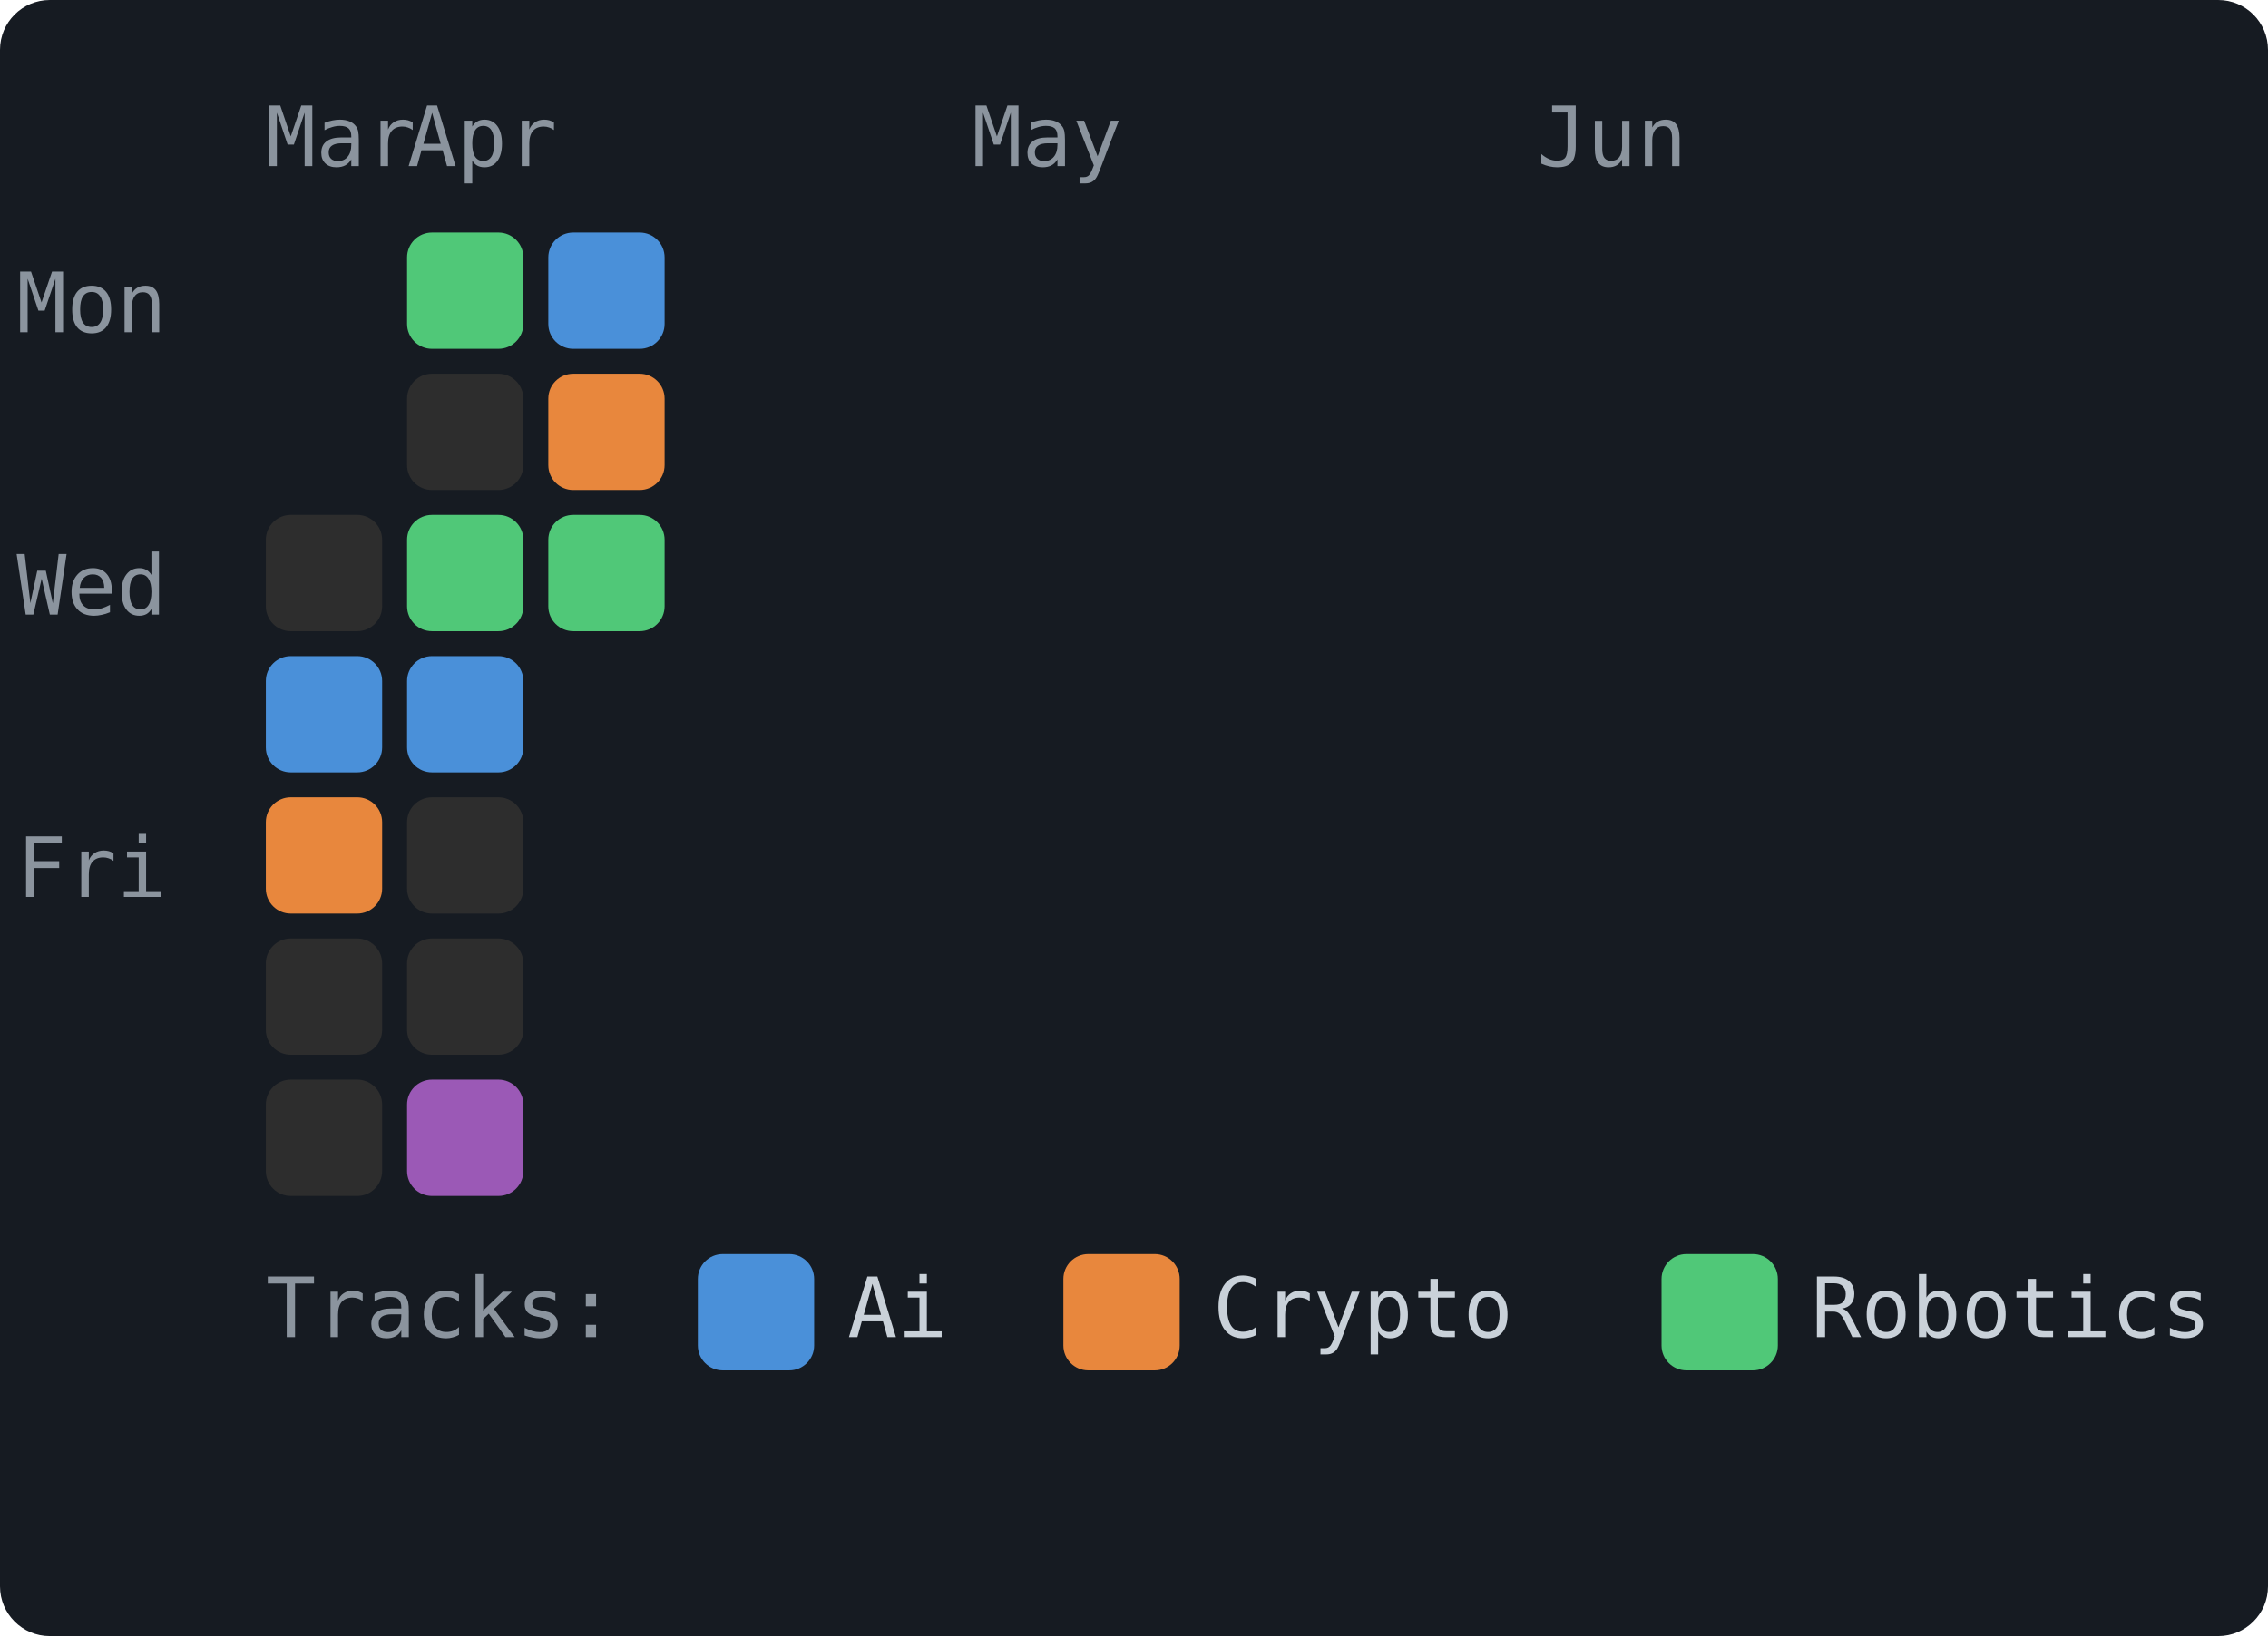
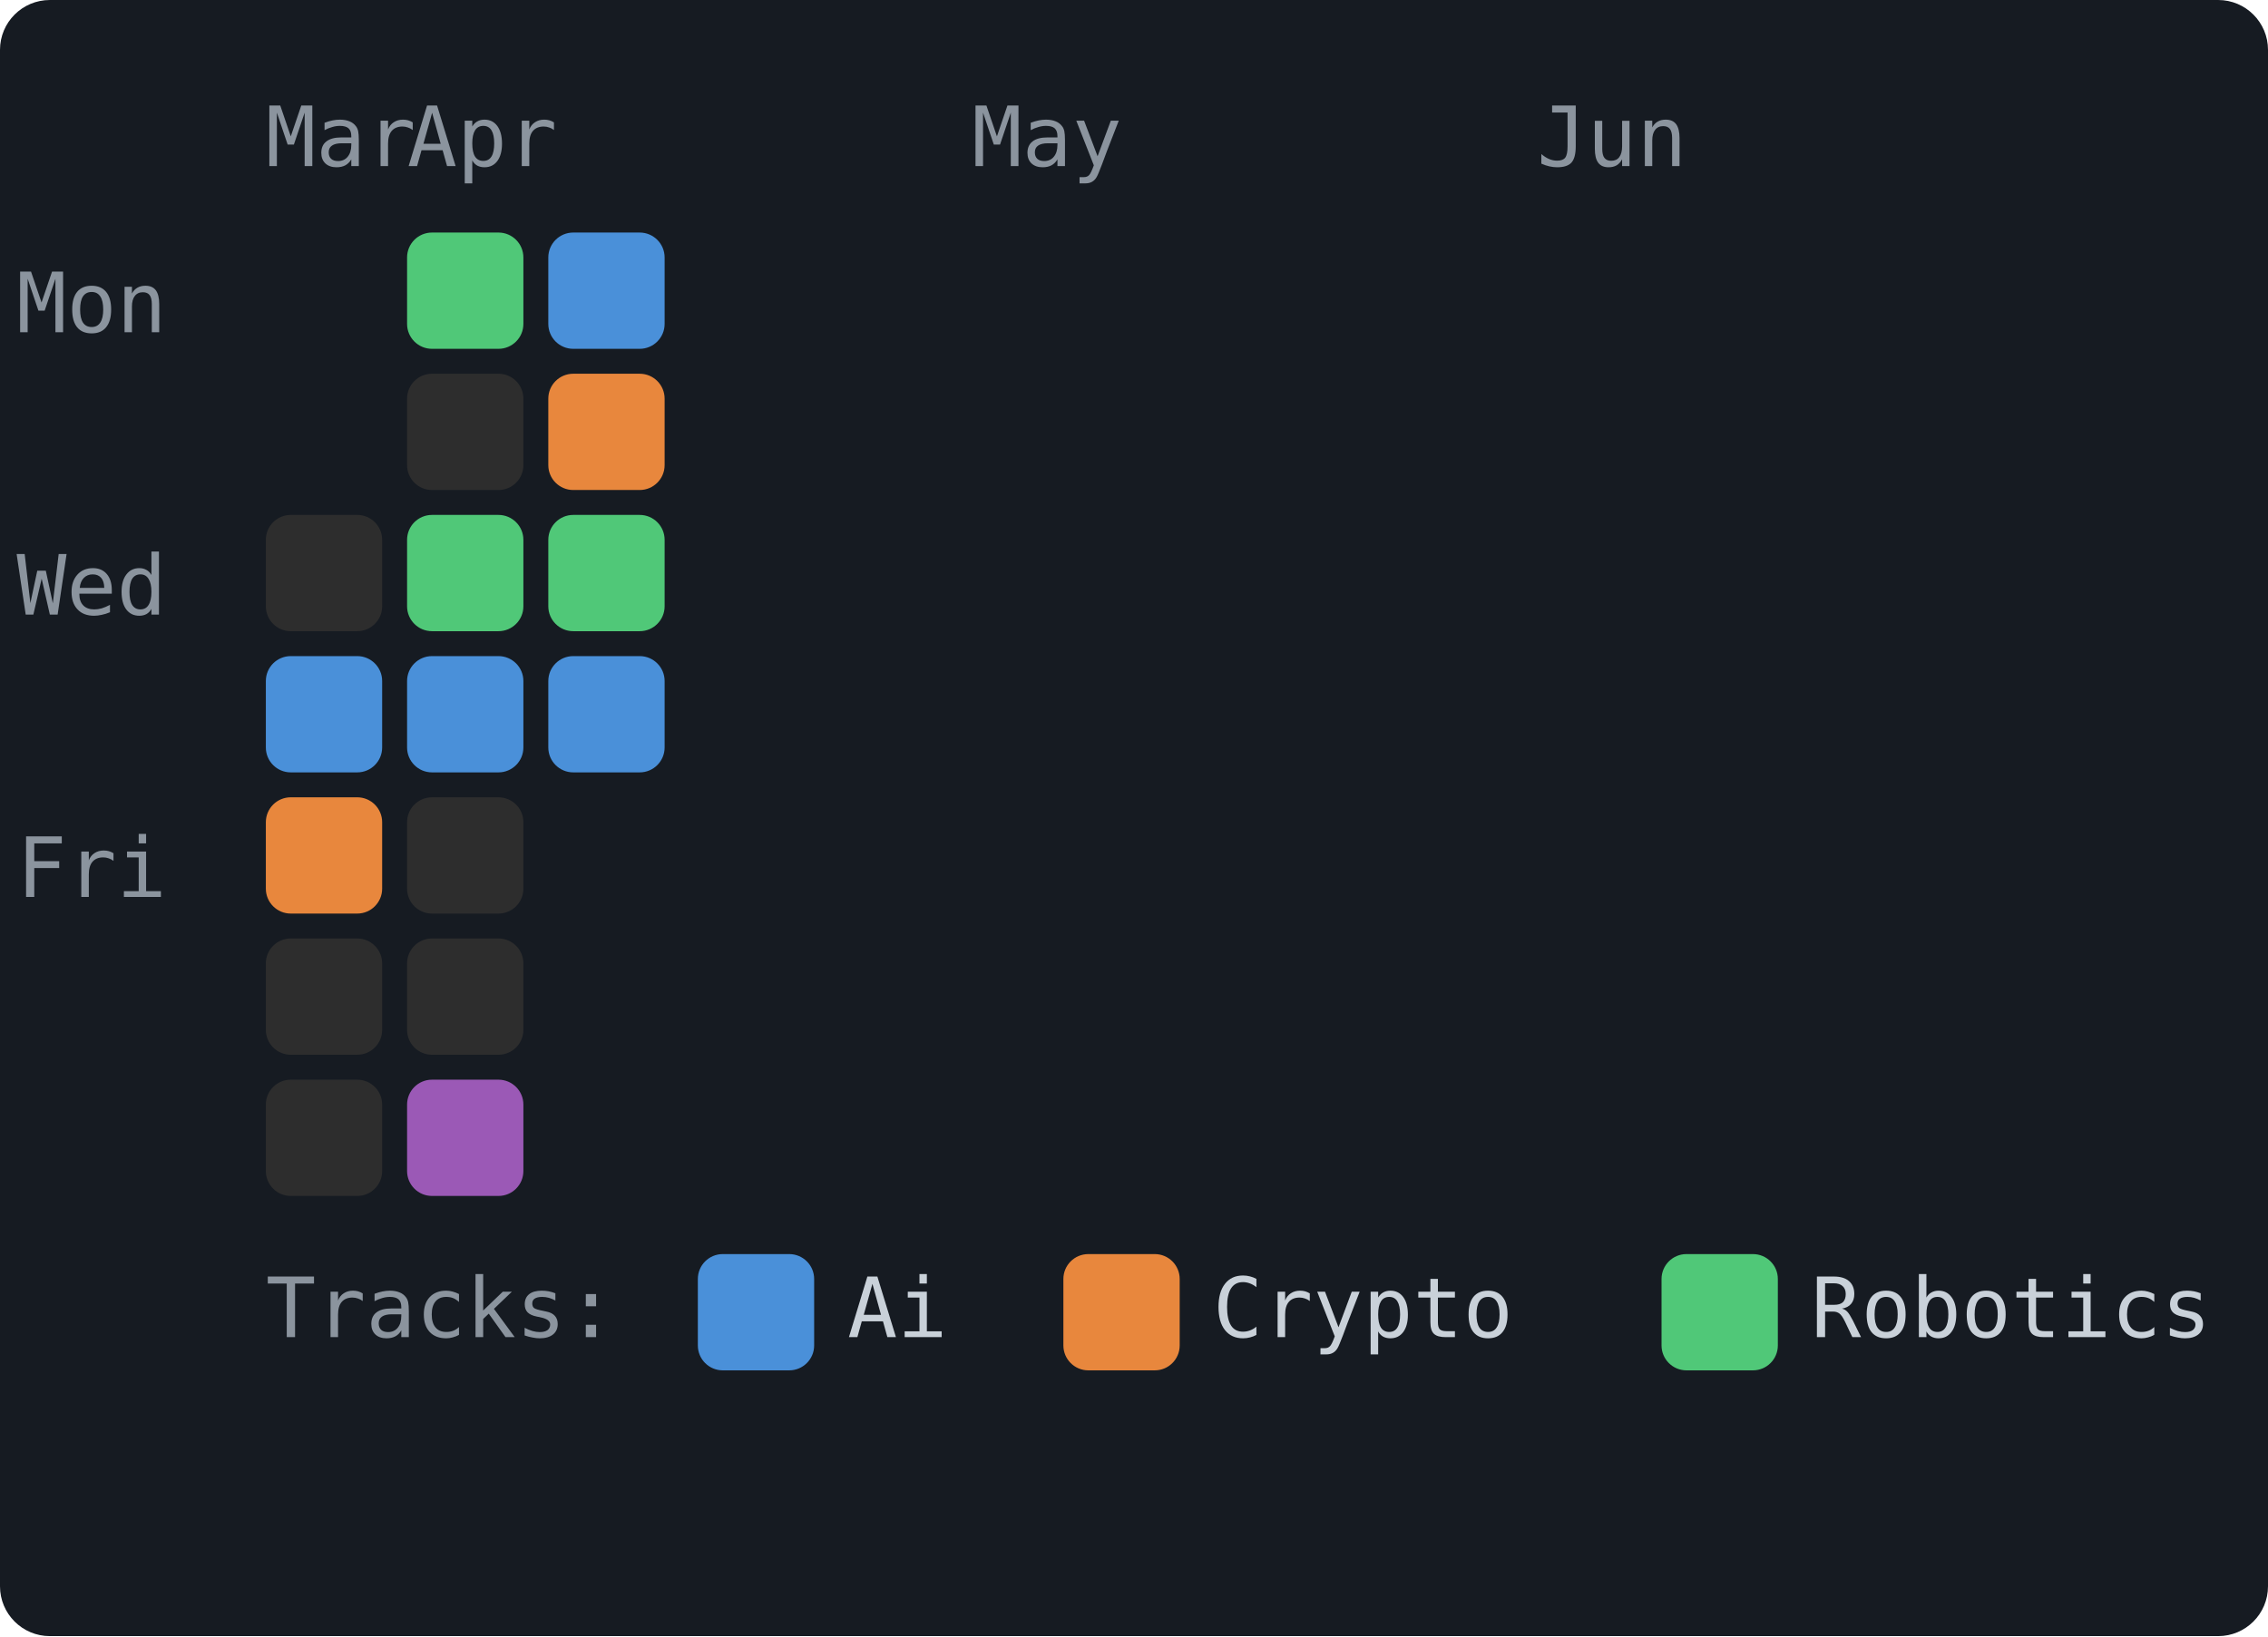
<svg xmlns="http://www.w3.org/2000/svg" width="273" height="197" viewBox="0 0 273 197">
  <rect width="273" height="197" fill="#161B22" rx="6" />
  <text x="2" y="40" fill="#8B949E" font-family="monospace" font-size="10">Mon</text>
  <text x="2" y="74" fill="#8B949E" font-family="monospace" font-size="10">Wed</text>
  <text x="2" y="108" fill="#8B949E" font-family="monospace" font-size="10">Fri</text>
  <text x="32" y="20" fill="#8B949E" font-family="monospace" font-size="10">Mar</text>
  <text x="49" y="20" fill="#8B949E" font-family="monospace" font-size="10">Apr</text>
  <text x="117" y="20" fill="#8B949E" font-family="monospace" font-size="10">May</text>
  <text x="185" y="20" fill="#8B949E" font-family="monospace" font-size="10">Jun</text>
  <rect x="32" y="62" width="14" height="14" rx="3" fill="#2D2D2D" />
  <rect x="32" y="79" width="14" height="14" rx="3" fill="#4A90D9" />
  <rect x="32" y="96" width="14" height="14" rx="3" fill="#E8873D" />
  <rect x="32" y="113" width="14" height="14" rx="3" fill="#2D2D2D" />
  <rect x="32" y="130" width="14" height="14" rx="3" fill="#2D2D2D" />
  <rect x="49" y="28" width="14" height="14" rx="3" fill="#50C878" />
  <rect x="49" y="45" width="14" height="14" rx="3" fill="#2D2D2D" />
  <rect x="49" y="62" width="14" height="14" rx="3" fill="#50C878" />
  <rect x="49" y="79" width="14" height="14" rx="3" fill="#4A90D9" />
  <rect x="49" y="96" width="14" height="14" rx="3" fill="#2D2D2D" />
  <rect x="49" y="113" width="14" height="14" rx="3" fill="#2D2D2D" />
  <rect x="49" y="130" width="14" height="14" rx="3" fill="#9B59B6" />
  <rect x="66" y="28" width="14" height="14" rx="3" fill="#4A90D9" />
  <rect x="66" y="45" width="14" height="14" rx="3" fill="#E8873D" />
  <rect x="66" y="62" width="14" height="14" rx="3" fill="#50C878" />
+   <rect x="66" y="79" width="14" height="14" rx="3" fill="#4A90D9" />
  <text x="32" y="161" fill="#8B949E" font-family="monospace" font-size="10">Tracks:</text>
  <rect x="84" y="151" width="14" height="14" rx="3" fill="#4A90D9" />
  <text x="102" y="161" fill="#C9D1D9" font-family="monospace" font-size="10">Ai</text>
  <rect x="128" y="151" width="14" height="14" rx="3" fill="#E8873D" />
  <text x="146" y="161" fill="#C9D1D9" font-family="monospace" font-size="10">Crypto</text>
  <rect x="200" y="151" width="14" height="14" rx="3" fill="#50C878" />
  <text x="218" y="161" fill="#C9D1D9" font-family="monospace" font-size="10">Robotics</text>
  <rect x="286" y="151" width="14" height="14" rx="3" fill="#9B59B6" />
  <text x="304" y="161" fill="#C9D1D9" font-family="monospace" font-size="10">Integration</text>
  <rect x="393" y="151" width="14" height="14" rx="3" fill="#2D2D2D" />
  <text x="411" y="161" fill="#C9D1D9" font-family="monospace" font-size="10">No activity</text>
</svg>
